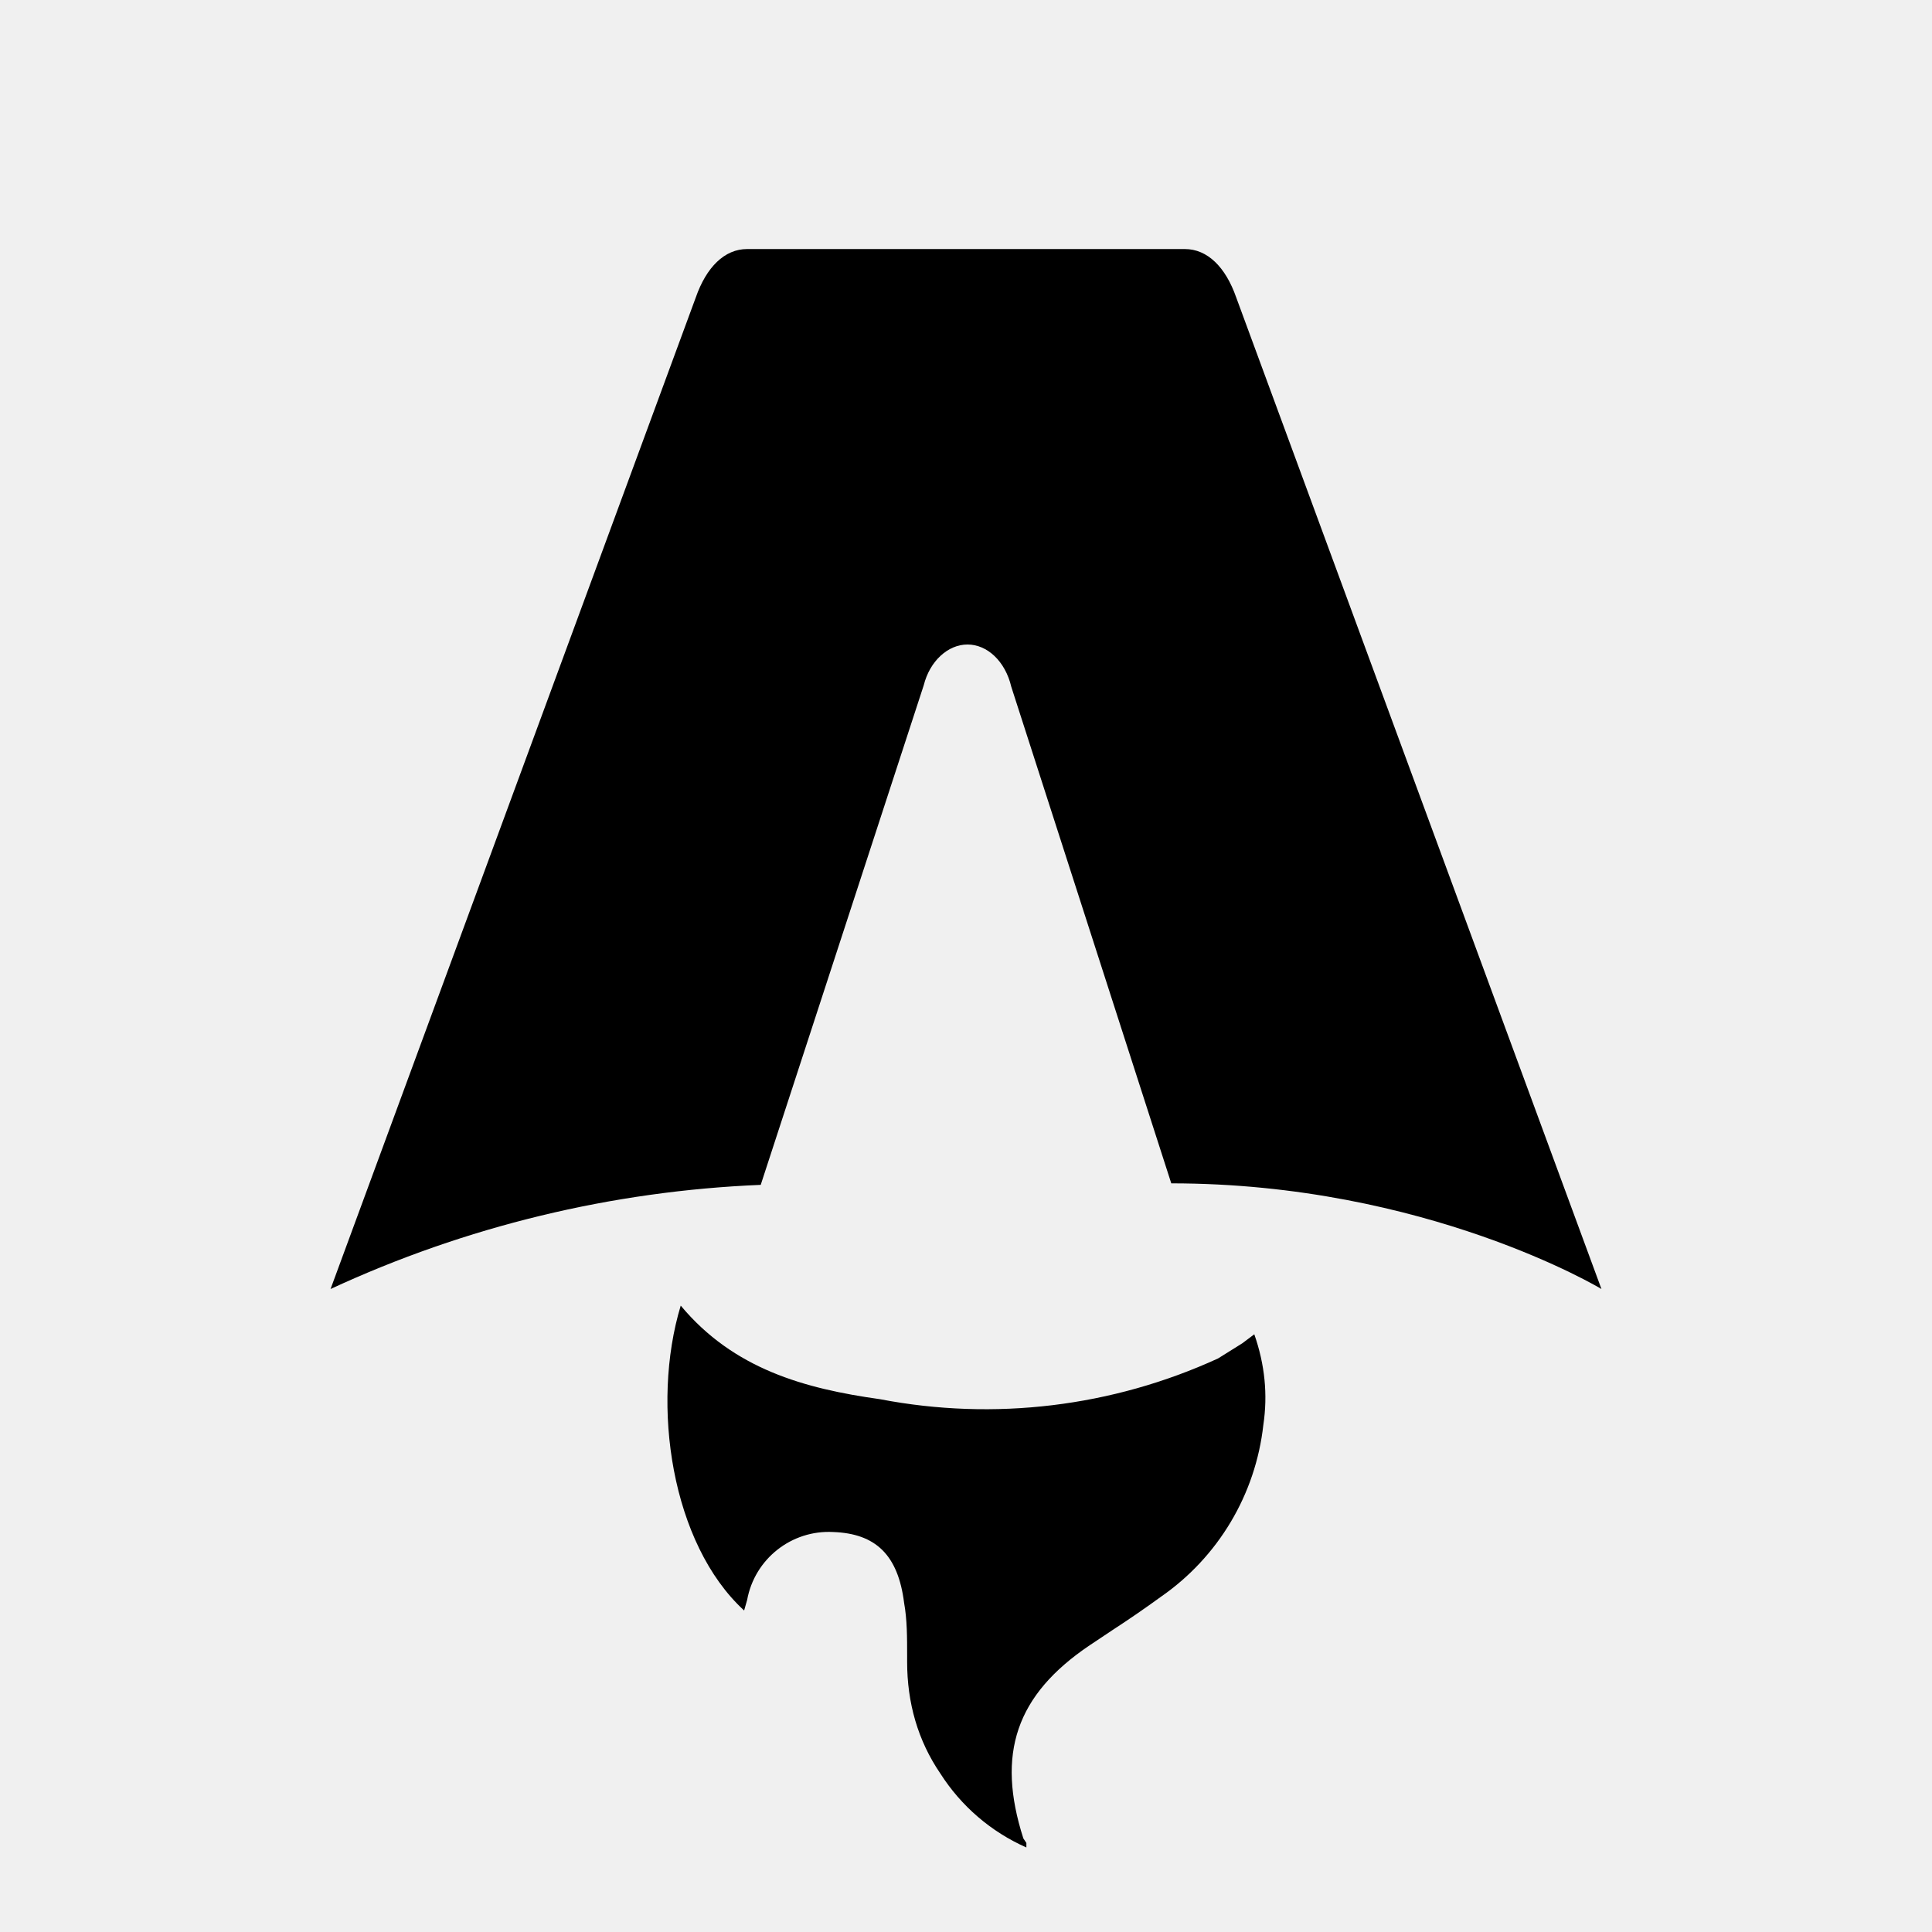
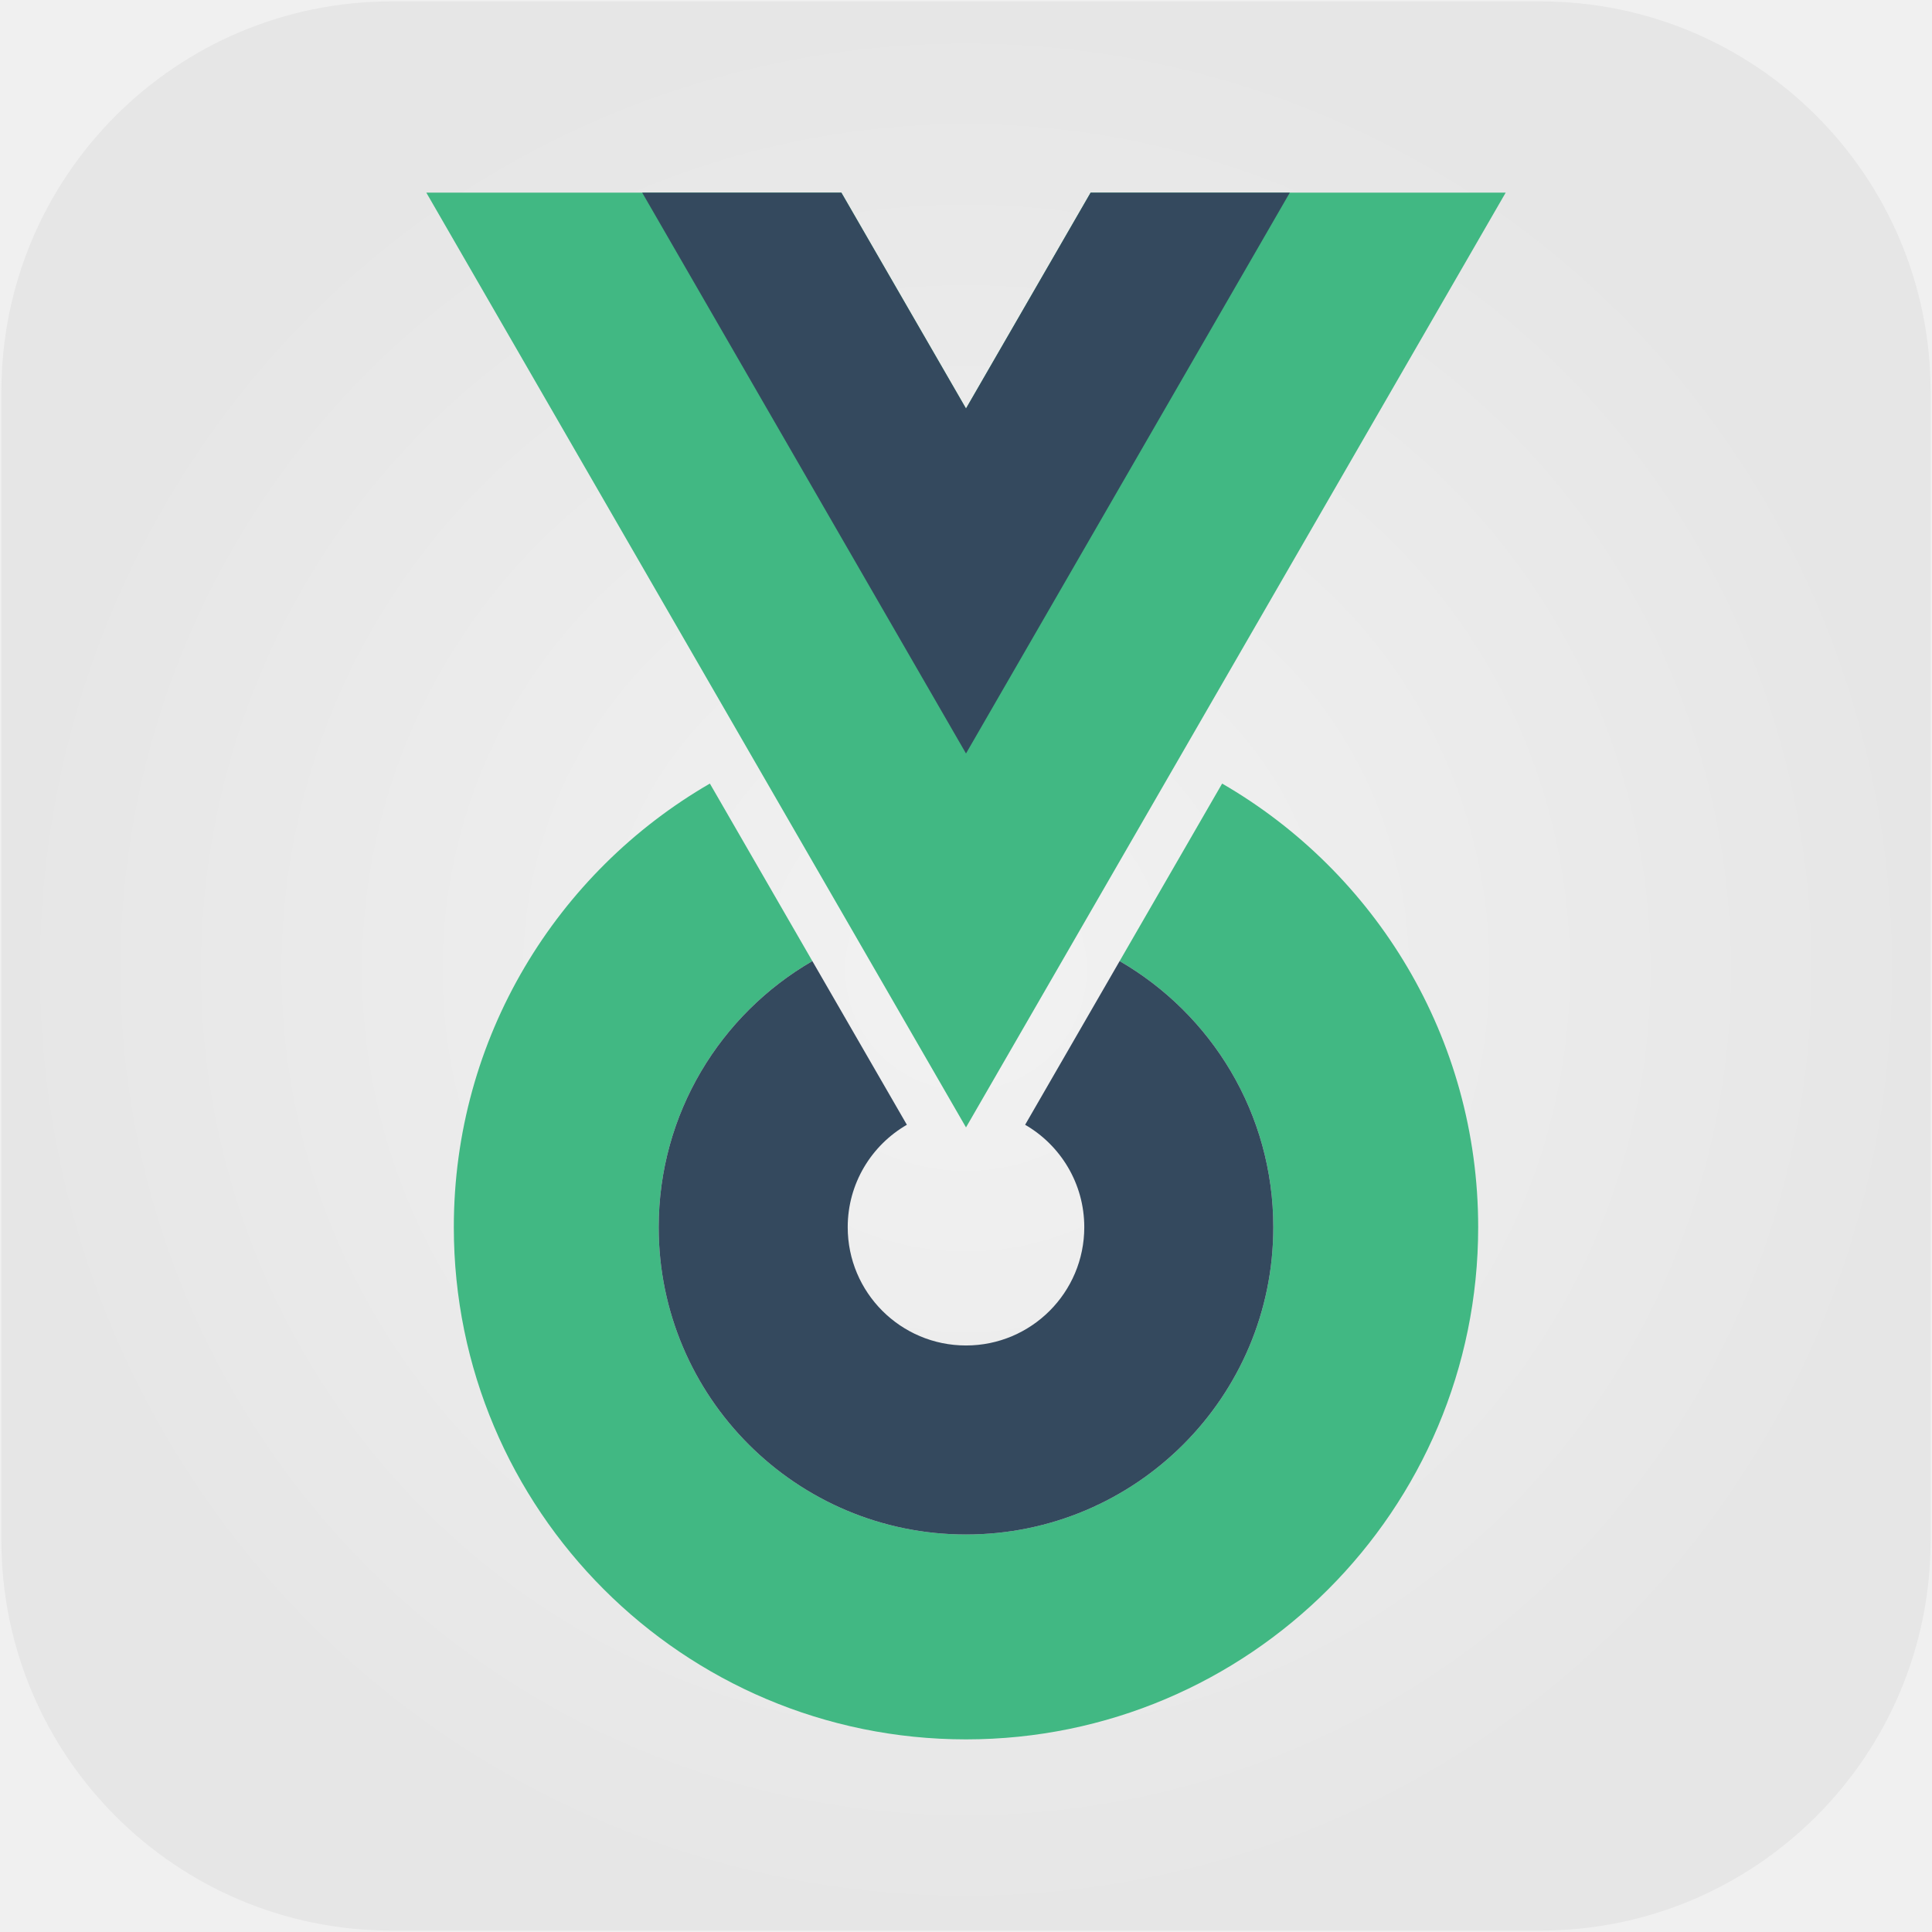
- <svg xmlns="http://www.w3.org/2000/svg" fill="none" viewBox="0 0 128 128">
-   <path d="M50.4 78.5a75.1 75.1 0 0 0-28.5 6.9l24.2-65.7c.7-2 1.9-3.2 3.4-3.2h29c1.5 0 2.7 1.2 3.4 3.2l24.2 65.7s-11.6-7-28.5-7L67 45.5c-.4-1.7-1.6-2.8-2.9-2.8-1.3 0-2.5 1.1-2.9 2.7L50.4 78.5Zm-1.1 28.2Zm-4.2-20.2c-2 6.6-.6 15.8 4.2 20.2a17.5 17.5 0 0 1 .2-.7 5.5 5.5 0 0 1 5.7-4.5c2.8.1 4.3 1.5 4.7 4.7.2 1.1.2 2.3.2 3.5v.4c0 2.7.7 5.2 2.2 7.4a13 13 0 0 0 5.7 4.9v-.3l-.2-.3c-1.8-5.6-.5-9.5 4.4-12.8l1.5-1a73 73 0 0 0 3.2-2.2 16 16 0 0 0 6.8-11.4c.3-2 .1-4-.6-6l-.8.6-1.6 1a37 37 0 0 1-22.4 2.7c-5-.7-9.7-2-13.2-6.2Z" />
-   <style>
-         path { fill: #000; }
-         @media (prefers-color-scheme: dark) {
-             path { fill: #FFF; }
-         }
-     </style>
+ <svg xmlns="http://www.w3.org/2000/svg" id="a" viewBox="0 0 701.432 701.432">
+   <defs>
+     <style>.c{fill:url(#b);}.c,.d,.e{stroke-width:0px;}.d{fill:#41b883;}.e{fill:#34495e;}</style>
+     <radialGradient id="b" cx="144.504" cy="352.023" fx="144.504" fy="352.023" r="329.116" gradientTransform="translate(196.683 -23.224) scale(1.066)" gradientUnits="userSpaceOnUse">
+       <stop offset="0" stop-color="#f2f2f2" />
+       <stop offset="1" stop-color="#e6e6e6" />
+     </radialGradient>
+   </defs>
+   <rect class="c" x=".505" y=".505" width="700.421" height="700.421" rx="141.688" ry="141.688" />
+   <path class="d" d="m443.705,284.484l-37.21,64.449c33.343,19.293,55.792,55.319,55.792,96.612,0,61.619-49.952,111.571-111.571,111.571s-111.571-49.952-111.571-111.571c0-41.293,22.45-77.319,55.792-96.612l-37.21-64.45c-55.573,32.154-92.963,92.239-92.963,161.061,0,102.698,83.253,185.952,185.952,185.952s185.952-83.254,185.952-185.952c0-68.822-37.391-128.907-92.963-161.061Z" />
+   <path class="e" d="m393.659,445.545c0,23.717-19.226,42.944-42.944,42.944s-42.944-19.226-42.944-42.944c0-15.893,8.641-29.76,21.475-37.186l-34.31-59.426c-33.343,19.293-55.792,55.319-55.792,96.612,0,61.619,49.952,111.571,111.571,111.571s111.571-49.952,111.571-111.571c0-41.293-22.45-77.319-55.792-96.612l-34.31,59.426c12.834,7.426,21.474,21.292,21.474,37.186Z" />
+   <path class="d" d="m395.966,69.935l-45.25,78.376-45.25-78.376h-150.69s195.94,339.382,195.94,339.382l195.94-339.382h-150.69Z" />
+   <path class="e" d="m395.966,69.935l-45.25,78.376-45.25-78.376h-72.314s117.564,203.625,117.564,203.625l117.564-203.625h-72.314Z" />
</svg>
